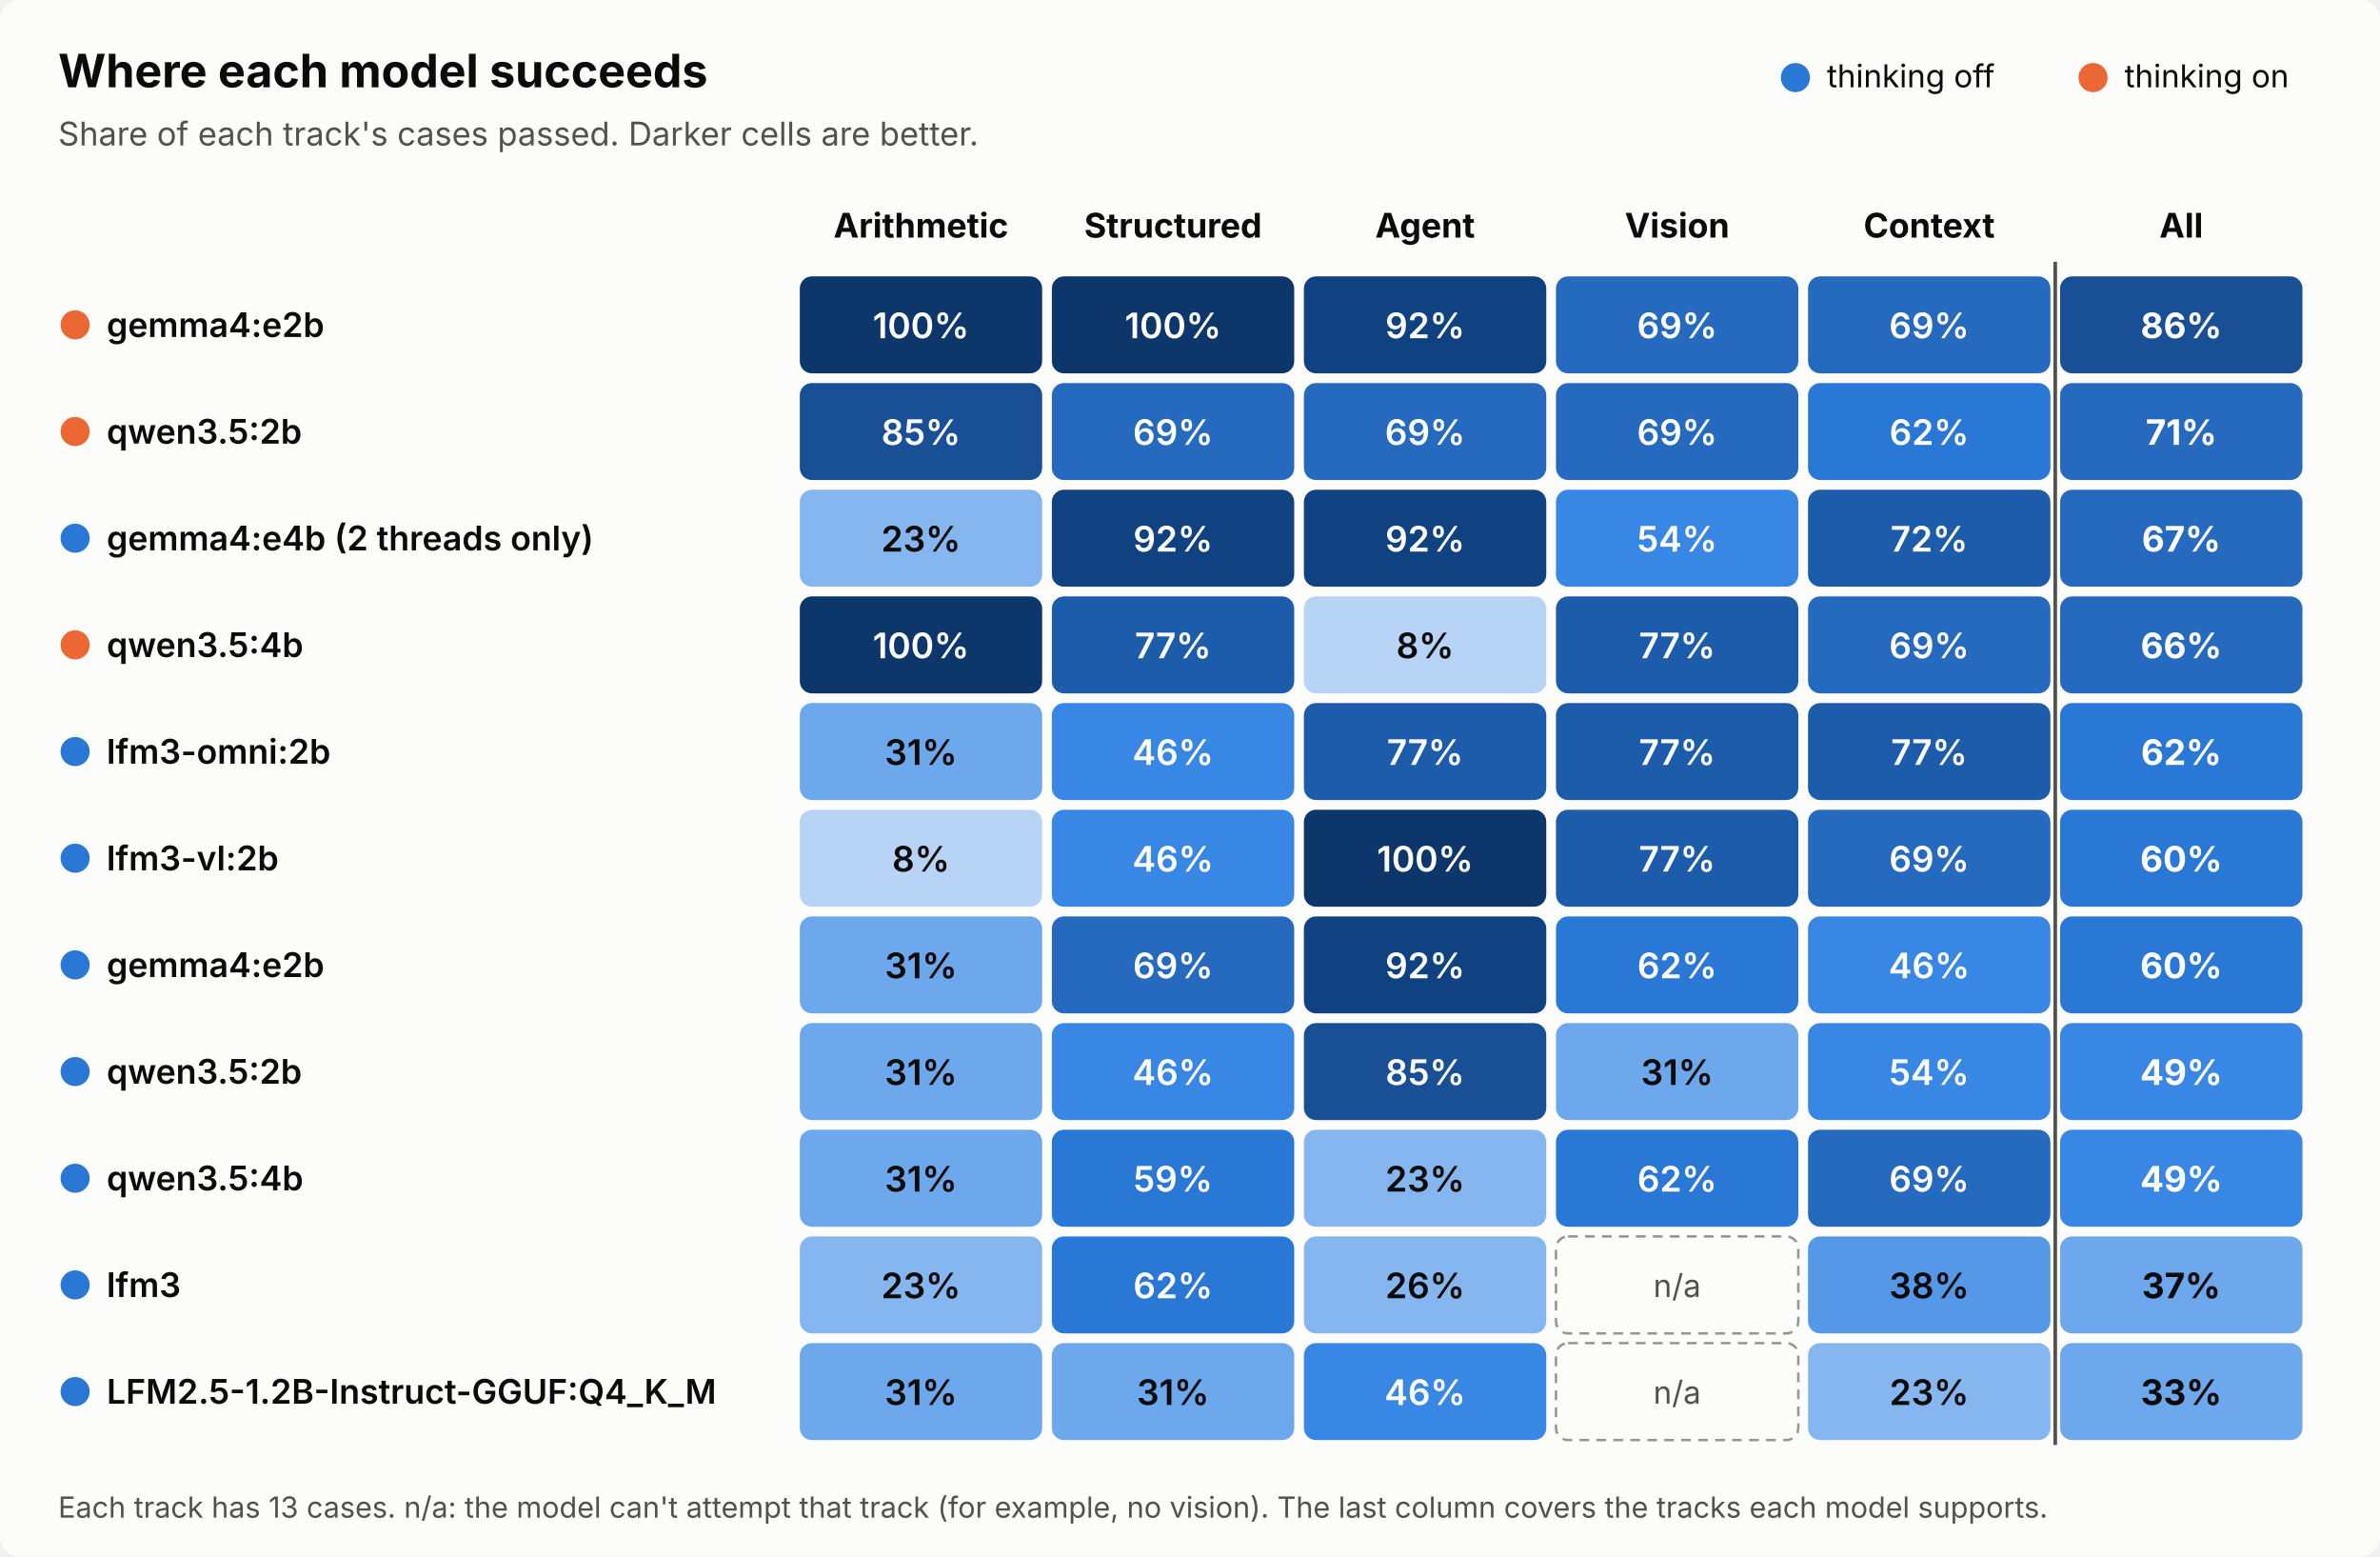
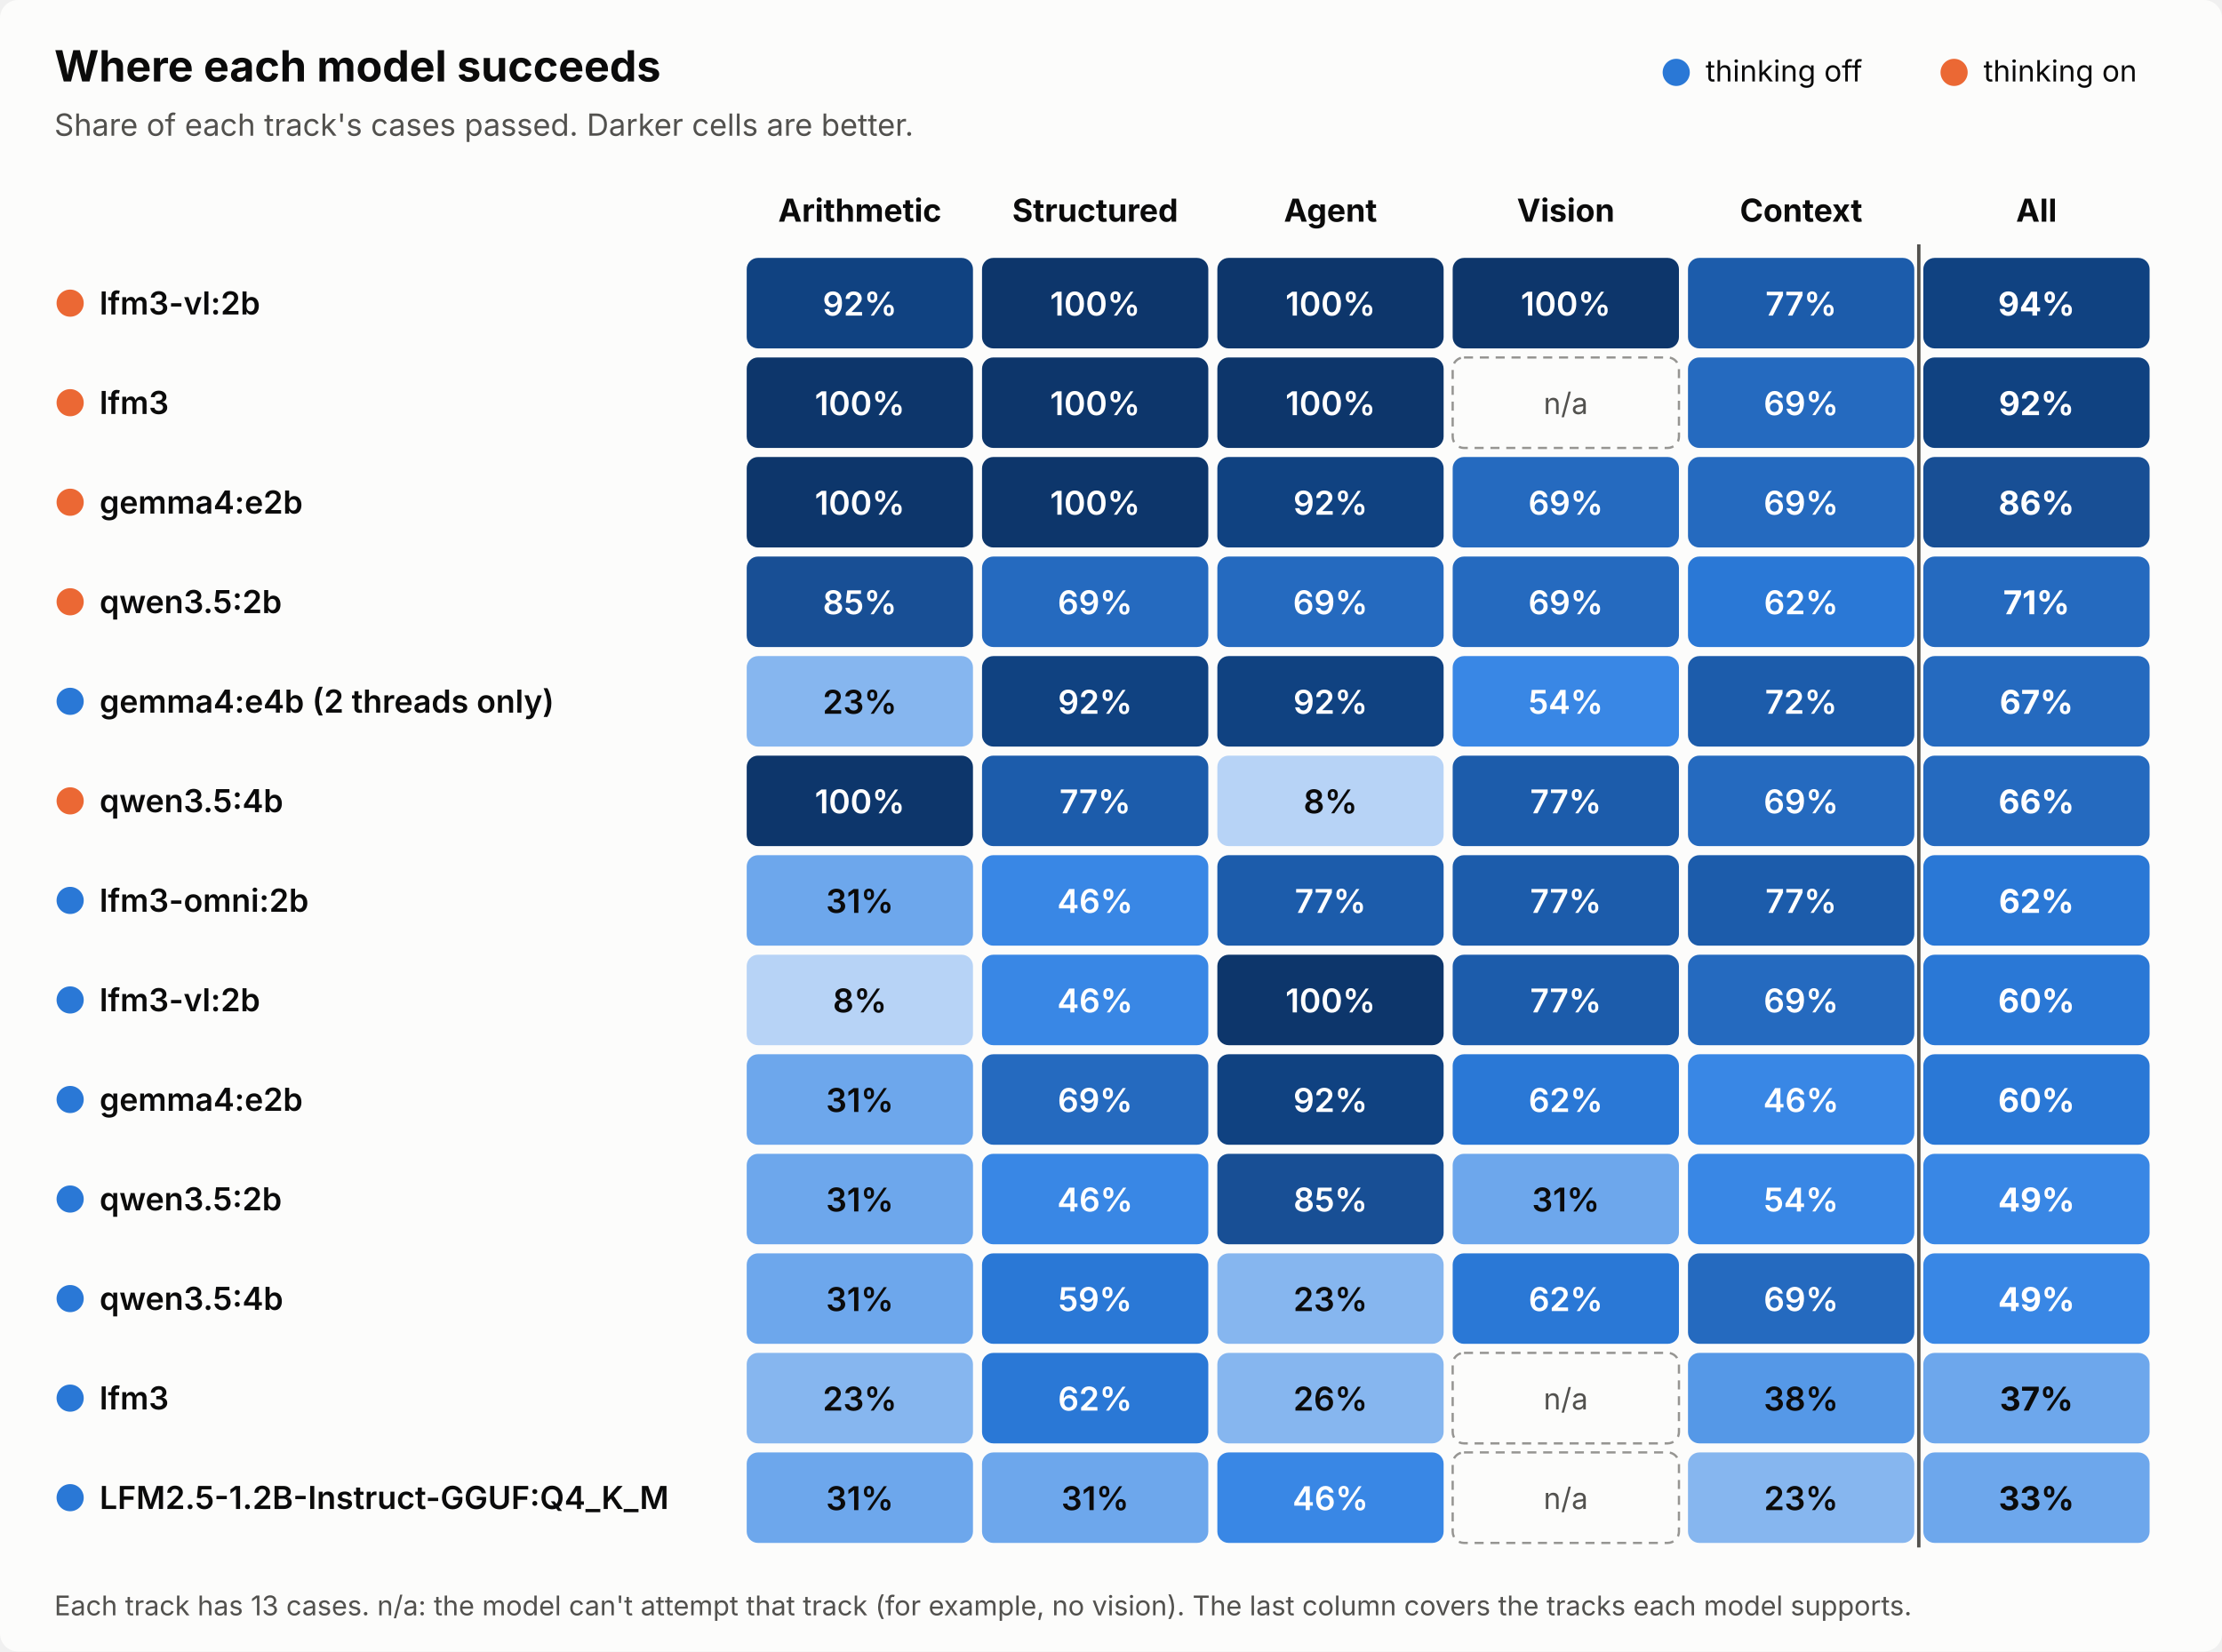
- <svg xmlns="http://www.w3.org/2000/svg" width="982" height="642" viewBox="0 0 982 642" role="img" aria-label="Where each model succeeds">
-   <rect width="982" height="642" rx="8" fill="#fcfcfb" />
+ <svg xmlns="http://www.w3.org/2000/svg" width="982" height="730" viewBox="0 0 982 730" role="img" aria-label="Where each model succeeds">
+   <rect width="982" height="730" rx="8" fill="#fcfcfb" />
  <text x="24.0" y="36.0" font-size="19" font-weight="700" text-anchor="start" fill="#0b0b0b" font-family="system-ui, -apple-system, Segoe UI, sans-serif">Where each model succeeds</text>
  <text x="24.0" y="60.0" font-size="13.5" font-weight="normal" text-anchor="start" fill="#52514e" font-family="system-ui, -apple-system, Segoe UI, sans-serif">Share of each track's cases passed. Darker cells are better.</text>
  <circle cx="740.8" cy="32.0" r="7" fill="#2a78d6" stroke="#fcfcfb" stroke-width="2" />
  <text x="753.8" y="36.0" font-size="13" font-weight="normal" text-anchor="start" fill="#0b0b0b" font-family="system-ui, -apple-system, Segoe UI, sans-serif">thinking off</text>
  <circle cx="863.6" cy="32.0" r="7" fill="#eb6834" stroke="#fcfcfb" stroke-width="2" />
  <text x="876.6" y="36.0" font-size="13" font-weight="normal" text-anchor="start" fill="#0b0b0b" font-family="system-ui, -apple-system, Segoe UI, sans-serif">thinking on</text>
  <text x="380.0" y="98.0" font-size="14" font-weight="700" text-anchor="middle" fill="#0b0b0b" font-family="system-ui, -apple-system, Segoe UI, sans-serif">Arithmetic</text>
  <text x="484.0" y="98.0" font-size="14" font-weight="700" text-anchor="middle" fill="#0b0b0b" font-family="system-ui, -apple-system, Segoe UI, sans-serif">Structured</text>
  <text x="588.0" y="98.0" font-size="14" font-weight="700" text-anchor="middle" fill="#0b0b0b" font-family="system-ui, -apple-system, Segoe UI, sans-serif">Agent</text>
  <text x="692.0" y="98.0" font-size="14" font-weight="700" text-anchor="middle" fill="#0b0b0b" font-family="system-ui, -apple-system, Segoe UI, sans-serif">Vision</text>
  <text x="796.0" y="98.0" font-size="14" font-weight="700" text-anchor="middle" fill="#0b0b0b" font-family="system-ui, -apple-system, Segoe UI, sans-serif">Context</text>
  <text x="900.0" y="98.0" font-size="14" font-weight="700" text-anchor="middle" fill="#0b0b0b" font-family="system-ui, -apple-system, Segoe UI, sans-serif">All</text>
  <circle cx="31.0" cy="134.0" r="7" fill="#eb6834" stroke="#fcfcfb" stroke-width="2" />
-   <text x="44.0" y="139.0" font-size="14" font-weight="600" text-anchor="start" fill="#0b0b0b" font-family="system-ui, -apple-system, Segoe UI, sans-serif">gemma4:e2b</text>
-   <rect x="330" y="114" width="100" height="40" rx="5" fill="#0d366b" />
-   <text x="380.0" y="139.5" font-size="14.5" font-weight="600" text-anchor="middle" fill="#ffffff" font-family="system-ui, -apple-system, Segoe UI, sans-serif">100%</text>
+   <text x="44.0" y="139.0" font-size="14" font-weight="600" text-anchor="start" fill="#0b0b0b" font-family="system-ui, -apple-system, Segoe UI, sans-serif">lfm3-vl:2b</text>
+   <rect x="330" y="114" width="100" height="40" rx="5" fill="#104281" />
+   <text x="380.0" y="139.5" font-size="14.5" font-weight="600" text-anchor="middle" fill="#ffffff" font-family="system-ui, -apple-system, Segoe UI, sans-serif">92%</text>
  <rect x="434" y="114" width="100" height="40" rx="5" fill="#0d366b" />
  <text x="484.0" y="139.5" font-size="14.5" font-weight="600" text-anchor="middle" fill="#ffffff" font-family="system-ui, -apple-system, Segoe UI, sans-serif">100%</text>
-   <rect x="538" y="114" width="100" height="40" rx="5" fill="#104281" />
-   <text x="588.0" y="139.5" font-size="14.5" font-weight="600" text-anchor="middle" fill="#ffffff" font-family="system-ui, -apple-system, Segoe UI, sans-serif">92%</text>
-   <rect x="642" y="114" width="100" height="40" rx="5" fill="#256abf" />
-   <text x="692.0" y="139.5" font-size="14.5" font-weight="600" text-anchor="middle" fill="#ffffff" font-family="system-ui, -apple-system, Segoe UI, sans-serif">69%</text>
-   <rect x="746" y="114" width="100" height="40" rx="5" fill="#256abf" />
-   <text x="796.0" y="139.5" font-size="14.5" font-weight="600" text-anchor="middle" fill="#ffffff" font-family="system-ui, -apple-system, Segoe UI, sans-serif">69%</text>
-   <rect x="850" y="114" width="100" height="40" rx="5" fill="#184f95" />
-   <text x="900.0" y="139.5" font-size="14.5" font-weight="700" text-anchor="middle" fill="#ffffff" font-family="system-ui, -apple-system, Segoe UI, sans-serif">86%</text>
+   <rect x="538" y="114" width="100" height="40" rx="5" fill="#0d366b" />
+   <text x="588.0" y="139.5" font-size="14.5" font-weight="600" text-anchor="middle" fill="#ffffff" font-family="system-ui, -apple-system, Segoe UI, sans-serif">100%</text>
+   <rect x="642" y="114" width="100" height="40" rx="5" fill="#0d366b" />
+   <text x="692.0" y="139.5" font-size="14.5" font-weight="600" text-anchor="middle" fill="#ffffff" font-family="system-ui, -apple-system, Segoe UI, sans-serif">100%</text>
+   <rect x="746" y="114" width="100" height="40" rx="5" fill="#1c5cab" />
+   <text x="796.0" y="139.5" font-size="14.5" font-weight="600" text-anchor="middle" fill="#ffffff" font-family="system-ui, -apple-system, Segoe UI, sans-serif">77%</text>
+   <rect x="850" y="114" width="100" height="40" rx="5" fill="#104281" />
+   <text x="900.0" y="139.5" font-size="14.5" font-weight="700" text-anchor="middle" fill="#ffffff" font-family="system-ui, -apple-system, Segoe UI, sans-serif">94%</text>
  <circle cx="31.0" cy="178.0" r="7" fill="#eb6834" stroke="#fcfcfb" stroke-width="2" />
-   <text x="44.0" y="183.0" font-size="14" font-weight="600" text-anchor="start" fill="#0b0b0b" font-family="system-ui, -apple-system, Segoe UI, sans-serif">qwen3.5:2b</text>
-   <rect x="330" y="158" width="100" height="40" rx="5" fill="#184f95" />
-   <text x="380.0" y="183.5" font-size="14.5" font-weight="600" text-anchor="middle" fill="#ffffff" font-family="system-ui, -apple-system, Segoe UI, sans-serif">85%</text>
-   <rect x="434" y="158" width="100" height="40" rx="5" fill="#256abf" />
-   <text x="484.0" y="183.5" font-size="14.5" font-weight="600" text-anchor="middle" fill="#ffffff" font-family="system-ui, -apple-system, Segoe UI, sans-serif">69%</text>
-   <rect x="538" y="158" width="100" height="40" rx="5" fill="#256abf" />
-   <text x="588.0" y="183.5" font-size="14.5" font-weight="600" text-anchor="middle" fill="#ffffff" font-family="system-ui, -apple-system, Segoe UI, sans-serif">69%</text>
-   <rect x="642" y="158" width="100" height="40" rx="5" fill="#256abf" />
-   <text x="692.0" y="183.5" font-size="14.5" font-weight="600" text-anchor="middle" fill="#ffffff" font-family="system-ui, -apple-system, Segoe UI, sans-serif">69%</text>
-   <rect x="746" y="158" width="100" height="40" rx="5" fill="#2a78d6" />
-   <text x="796.0" y="183.5" font-size="14.5" font-weight="600" text-anchor="middle" fill="#ffffff" font-family="system-ui, -apple-system, Segoe UI, sans-serif">62%</text>
-   <rect x="850" y="158" width="100" height="40" rx="5" fill="#256abf" />
-   <text x="900.0" y="183.5" font-size="14.5" font-weight="700" text-anchor="middle" fill="#ffffff" font-family="system-ui, -apple-system, Segoe UI, sans-serif">71%</text>
-   <circle cx="31.0" cy="222.0" r="7" fill="#2a78d6" stroke="#fcfcfb" stroke-width="2" />
-   <text x="44.0" y="227.0" font-size="14" font-weight="600" text-anchor="start" fill="#0b0b0b" font-family="system-ui, -apple-system, Segoe UI, sans-serif">gemma4:e4b (2 threads only)</text>
-   <rect x="330" y="202" width="100" height="40" rx="5" fill="#86b6ef" />
-   <text x="380.0" y="227.5" font-size="14.5" font-weight="600" text-anchor="middle" fill="#0b0b0b" font-family="system-ui, -apple-system, Segoe UI, sans-serif">23%</text>
-   <rect x="434" y="202" width="100" height="40" rx="5" fill="#104281" />
-   <text x="484.0" y="227.5" font-size="14.5" font-weight="600" text-anchor="middle" fill="#ffffff" font-family="system-ui, -apple-system, Segoe UI, sans-serif">92%</text>
+   <text x="44.0" y="183.0" font-size="14" font-weight="600" text-anchor="start" fill="#0b0b0b" font-family="system-ui, -apple-system, Segoe UI, sans-serif">lfm3</text>
+   <rect x="330" y="158" width="100" height="40" rx="5" fill="#0d366b" />
+   <text x="380.0" y="183.5" font-size="14.5" font-weight="600" text-anchor="middle" fill="#ffffff" font-family="system-ui, -apple-system, Segoe UI, sans-serif">100%</text>
+   <rect x="434" y="158" width="100" height="40" rx="5" fill="#0d366b" />
+   <text x="484.0" y="183.5" font-size="14.5" font-weight="600" text-anchor="middle" fill="#ffffff" font-family="system-ui, -apple-system, Segoe UI, sans-serif">100%</text>
+   <rect x="538" y="158" width="100" height="40" rx="5" fill="#0d366b" />
+   <text x="588.0" y="183.5" font-size="14.5" font-weight="600" text-anchor="middle" fill="#ffffff" font-family="system-ui, -apple-system, Segoe UI, sans-serif">100%</text>
+   <rect x="642" y="158" width="100" height="40" rx="5" fill="none" stroke="#52514e" stroke-opacity="0.6" stroke-dasharray="4 3" />
+   <text x="692.0" y="183.0" font-size="13" font-weight="normal" text-anchor="middle" fill="#52514e" font-family="system-ui, -apple-system, Segoe UI, sans-serif">n/a</text>
+   <rect x="746" y="158" width="100" height="40" rx="5" fill="#256abf" />
+   <text x="796.0" y="183.5" font-size="14.5" font-weight="600" text-anchor="middle" fill="#ffffff" font-family="system-ui, -apple-system, Segoe UI, sans-serif">69%</text>
+   <rect x="850" y="158" width="100" height="40" rx="5" fill="#104281" />
+   <text x="900.0" y="183.5" font-size="14.5" font-weight="700" text-anchor="middle" fill="#ffffff" font-family="system-ui, -apple-system, Segoe UI, sans-serif">92%</text>
+   <circle cx="31.0" cy="222.0" r="7" fill="#eb6834" stroke="#fcfcfb" stroke-width="2" />
+   <text x="44.0" y="227.0" font-size="14" font-weight="600" text-anchor="start" fill="#0b0b0b" font-family="system-ui, -apple-system, Segoe UI, sans-serif">gemma4:e2b</text>
+   <rect x="330" y="202" width="100" height="40" rx="5" fill="#0d366b" />
+   <text x="380.0" y="227.5" font-size="14.5" font-weight="600" text-anchor="middle" fill="#ffffff" font-family="system-ui, -apple-system, Segoe UI, sans-serif">100%</text>
+   <rect x="434" y="202" width="100" height="40" rx="5" fill="#0d366b" />
+   <text x="484.0" y="227.5" font-size="14.5" font-weight="600" text-anchor="middle" fill="#ffffff" font-family="system-ui, -apple-system, Segoe UI, sans-serif">100%</text>
  <rect x="538" y="202" width="100" height="40" rx="5" fill="#104281" />
  <text x="588.0" y="227.5" font-size="14.5" font-weight="600" text-anchor="middle" fill="#ffffff" font-family="system-ui, -apple-system, Segoe UI, sans-serif">92%</text>
-   <rect x="642" y="202" width="100" height="40" rx="5" fill="#3987e5" />
-   <text x="692.0" y="227.5" font-size="14.5" font-weight="600" text-anchor="middle" fill="#ffffff" font-family="system-ui, -apple-system, Segoe UI, sans-serif">54%</text>
-   <rect x="746" y="202" width="100" height="40" rx="5" fill="#1c5cab" />
-   <text x="796.0" y="227.5" font-size="14.5" font-weight="600" text-anchor="middle" fill="#ffffff" font-family="system-ui, -apple-system, Segoe UI, sans-serif">72%</text>
-   <rect x="850" y="202" width="100" height="40" rx="5" fill="#256abf" />
-   <text x="900.0" y="227.5" font-size="14.5" font-weight="700" text-anchor="middle" fill="#ffffff" font-family="system-ui, -apple-system, Segoe UI, sans-serif">67%</text>
+   <rect x="642" y="202" width="100" height="40" rx="5" fill="#256abf" />
+   <text x="692.0" y="227.5" font-size="14.5" font-weight="600" text-anchor="middle" fill="#ffffff" font-family="system-ui, -apple-system, Segoe UI, sans-serif">69%</text>
+   <rect x="746" y="202" width="100" height="40" rx="5" fill="#256abf" />
+   <text x="796.0" y="227.5" font-size="14.5" font-weight="600" text-anchor="middle" fill="#ffffff" font-family="system-ui, -apple-system, Segoe UI, sans-serif">69%</text>
+   <rect x="850" y="202" width="100" height="40" rx="5" fill="#184f95" />
+   <text x="900.0" y="227.5" font-size="14.5" font-weight="700" text-anchor="middle" fill="#ffffff" font-family="system-ui, -apple-system, Segoe UI, sans-serif">86%</text>
  <circle cx="31.0" cy="266.0" r="7" fill="#eb6834" stroke="#fcfcfb" stroke-width="2" />
-   <text x="44.0" y="271.0" font-size="14" font-weight="600" text-anchor="start" fill="#0b0b0b" font-family="system-ui, -apple-system, Segoe UI, sans-serif">qwen3.5:4b</text>
-   <rect x="330" y="246" width="100" height="40" rx="5" fill="#0d366b" />
-   <text x="380.0" y="271.5" font-size="14.5" font-weight="600" text-anchor="middle" fill="#ffffff" font-family="system-ui, -apple-system, Segoe UI, sans-serif">100%</text>
-   <rect x="434" y="246" width="100" height="40" rx="5" fill="#1c5cab" />
-   <text x="484.0" y="271.5" font-size="14.5" font-weight="600" text-anchor="middle" fill="#ffffff" font-family="system-ui, -apple-system, Segoe UI, sans-serif">77%</text>
-   <rect x="538" y="246" width="100" height="40" rx="5" fill="#b7d3f6" />
-   <text x="588.0" y="271.5" font-size="14.5" font-weight="600" text-anchor="middle" fill="#0b0b0b" font-family="system-ui, -apple-system, Segoe UI, sans-serif">8%</text>
-   <rect x="642" y="246" width="100" height="40" rx="5" fill="#1c5cab" />
-   <text x="692.0" y="271.5" font-size="14.5" font-weight="600" text-anchor="middle" fill="#ffffff" font-family="system-ui, -apple-system, Segoe UI, sans-serif">77%</text>
-   <rect x="746" y="246" width="100" height="40" rx="5" fill="#256abf" />
-   <text x="796.0" y="271.5" font-size="14.5" font-weight="600" text-anchor="middle" fill="#ffffff" font-family="system-ui, -apple-system, Segoe UI, sans-serif">69%</text>
+   <text x="44.0" y="271.0" font-size="14" font-weight="600" text-anchor="start" fill="#0b0b0b" font-family="system-ui, -apple-system, Segoe UI, sans-serif">qwen3.5:2b</text>
+   <rect x="330" y="246" width="100" height="40" rx="5" fill="#184f95" />
+   <text x="380.0" y="271.5" font-size="14.5" font-weight="600" text-anchor="middle" fill="#ffffff" font-family="system-ui, -apple-system, Segoe UI, sans-serif">85%</text>
+   <rect x="434" y="246" width="100" height="40" rx="5" fill="#256abf" />
+   <text x="484.0" y="271.5" font-size="14.5" font-weight="600" text-anchor="middle" fill="#ffffff" font-family="system-ui, -apple-system, Segoe UI, sans-serif">69%</text>
+   <rect x="538" y="246" width="100" height="40" rx="5" fill="#256abf" />
+   <text x="588.0" y="271.5" font-size="14.5" font-weight="600" text-anchor="middle" fill="#ffffff" font-family="system-ui, -apple-system, Segoe UI, sans-serif">69%</text>
+   <rect x="642" y="246" width="100" height="40" rx="5" fill="#256abf" />
+   <text x="692.0" y="271.5" font-size="14.5" font-weight="600" text-anchor="middle" fill="#ffffff" font-family="system-ui, -apple-system, Segoe UI, sans-serif">69%</text>
+   <rect x="746" y="246" width="100" height="40" rx="5" fill="#2a78d6" />
+   <text x="796.0" y="271.5" font-size="14.5" font-weight="600" text-anchor="middle" fill="#ffffff" font-family="system-ui, -apple-system, Segoe UI, sans-serif">62%</text>
  <rect x="850" y="246" width="100" height="40" rx="5" fill="#256abf" />
-   <text x="900.0" y="271.5" font-size="14.5" font-weight="700" text-anchor="middle" fill="#ffffff" font-family="system-ui, -apple-system, Segoe UI, sans-serif">66%</text>
+   <text x="900.0" y="271.5" font-size="14.5" font-weight="700" text-anchor="middle" fill="#ffffff" font-family="system-ui, -apple-system, Segoe UI, sans-serif">71%</text>
  <circle cx="31.0" cy="310.0" r="7" fill="#2a78d6" stroke="#fcfcfb" stroke-width="2" />
-   <text x="44.0" y="315.0" font-size="14" font-weight="600" text-anchor="start" fill="#0b0b0b" font-family="system-ui, -apple-system, Segoe UI, sans-serif">lfm3-omni:2b</text>
-   <rect x="330" y="290" width="100" height="40" rx="5" fill="#6da7ec" />
-   <text x="380.0" y="315.5" font-size="14.5" font-weight="600" text-anchor="middle" fill="#0b0b0b" font-family="system-ui, -apple-system, Segoe UI, sans-serif">31%</text>
-   <rect x="434" y="290" width="100" height="40" rx="5" fill="#3987e5" />
-   <text x="484.0" y="315.5" font-size="14.5" font-weight="600" text-anchor="middle" fill="#ffffff" font-family="system-ui, -apple-system, Segoe UI, sans-serif">46%</text>
-   <rect x="538" y="290" width="100" height="40" rx="5" fill="#1c5cab" />
-   <text x="588.0" y="315.5" font-size="14.5" font-weight="600" text-anchor="middle" fill="#ffffff" font-family="system-ui, -apple-system, Segoe UI, sans-serif">77%</text>
-   <rect x="642" y="290" width="100" height="40" rx="5" fill="#1c5cab" />
-   <text x="692.0" y="315.5" font-size="14.5" font-weight="600" text-anchor="middle" fill="#ffffff" font-family="system-ui, -apple-system, Segoe UI, sans-serif">77%</text>
+   <text x="44.0" y="315.0" font-size="14" font-weight="600" text-anchor="start" fill="#0b0b0b" font-family="system-ui, -apple-system, Segoe UI, sans-serif">gemma4:e4b (2 threads only)</text>
+   <rect x="330" y="290" width="100" height="40" rx="5" fill="#86b6ef" />
+   <text x="380.0" y="315.5" font-size="14.5" font-weight="600" text-anchor="middle" fill="#0b0b0b" font-family="system-ui, -apple-system, Segoe UI, sans-serif">23%</text>
+   <rect x="434" y="290" width="100" height="40" rx="5" fill="#104281" />
+   <text x="484.0" y="315.5" font-size="14.5" font-weight="600" text-anchor="middle" fill="#ffffff" font-family="system-ui, -apple-system, Segoe UI, sans-serif">92%</text>
+   <rect x="538" y="290" width="100" height="40" rx="5" fill="#104281" />
+   <text x="588.0" y="315.5" font-size="14.5" font-weight="600" text-anchor="middle" fill="#ffffff" font-family="system-ui, -apple-system, Segoe UI, sans-serif">92%</text>
+   <rect x="642" y="290" width="100" height="40" rx="5" fill="#3987e5" />
+   <text x="692.0" y="315.5" font-size="14.5" font-weight="600" text-anchor="middle" fill="#ffffff" font-family="system-ui, -apple-system, Segoe UI, sans-serif">54%</text>
  <rect x="746" y="290" width="100" height="40" rx="5" fill="#1c5cab" />
-   <text x="796.0" y="315.5" font-size="14.5" font-weight="600" text-anchor="middle" fill="#ffffff" font-family="system-ui, -apple-system, Segoe UI, sans-serif">77%</text>
-   <rect x="850" y="290" width="100" height="40" rx="5" fill="#2a78d6" />
-   <text x="900.0" y="315.5" font-size="14.5" font-weight="700" text-anchor="middle" fill="#ffffff" font-family="system-ui, -apple-system, Segoe UI, sans-serif">62%</text>
-   <circle cx="31.0" cy="354.0" r="7" fill="#2a78d6" stroke="#fcfcfb" stroke-width="2" />
-   <text x="44.0" y="359.0" font-size="14" font-weight="600" text-anchor="start" fill="#0b0b0b" font-family="system-ui, -apple-system, Segoe UI, sans-serif">lfm3-vl:2b</text>
-   <rect x="330" y="334" width="100" height="40" rx="5" fill="#b7d3f6" />
-   <text x="380.0" y="359.5" font-size="14.5" font-weight="600" text-anchor="middle" fill="#0b0b0b" font-family="system-ui, -apple-system, Segoe UI, sans-serif">8%</text>
-   <rect x="434" y="334" width="100" height="40" rx="5" fill="#3987e5" />
-   <text x="484.0" y="359.5" font-size="14.5" font-weight="600" text-anchor="middle" fill="#ffffff" font-family="system-ui, -apple-system, Segoe UI, sans-serif">46%</text>
-   <rect x="538" y="334" width="100" height="40" rx="5" fill="#0d366b" />
-   <text x="588.0" y="359.5" font-size="14.5" font-weight="600" text-anchor="middle" fill="#ffffff" font-family="system-ui, -apple-system, Segoe UI, sans-serif">100%</text>
+   <text x="796.0" y="315.5" font-size="14.5" font-weight="600" text-anchor="middle" fill="#ffffff" font-family="system-ui, -apple-system, Segoe UI, sans-serif">72%</text>
+   <rect x="850" y="290" width="100" height="40" rx="5" fill="#256abf" />
+   <text x="900.0" y="315.5" font-size="14.5" font-weight="700" text-anchor="middle" fill="#ffffff" font-family="system-ui, -apple-system, Segoe UI, sans-serif">67%</text>
+   <circle cx="31.0" cy="354.0" r="7" fill="#eb6834" stroke="#fcfcfb" stroke-width="2" />
+   <text x="44.0" y="359.0" font-size="14" font-weight="600" text-anchor="start" fill="#0b0b0b" font-family="system-ui, -apple-system, Segoe UI, sans-serif">qwen3.5:4b</text>
+   <rect x="330" y="334" width="100" height="40" rx="5" fill="#0d366b" />
+   <text x="380.0" y="359.5" font-size="14.5" font-weight="600" text-anchor="middle" fill="#ffffff" font-family="system-ui, -apple-system, Segoe UI, sans-serif">100%</text>
+   <rect x="434" y="334" width="100" height="40" rx="5" fill="#1c5cab" />
+   <text x="484.0" y="359.5" font-size="14.5" font-weight="600" text-anchor="middle" fill="#ffffff" font-family="system-ui, -apple-system, Segoe UI, sans-serif">77%</text>
+   <rect x="538" y="334" width="100" height="40" rx="5" fill="#b7d3f6" />
+   <text x="588.0" y="359.5" font-size="14.5" font-weight="600" text-anchor="middle" fill="#0b0b0b" font-family="system-ui, -apple-system, Segoe UI, sans-serif">8%</text>
  <rect x="642" y="334" width="100" height="40" rx="5" fill="#1c5cab" />
  <text x="692.0" y="359.5" font-size="14.5" font-weight="600" text-anchor="middle" fill="#ffffff" font-family="system-ui, -apple-system, Segoe UI, sans-serif">77%</text>
  <rect x="746" y="334" width="100" height="40" rx="5" fill="#256abf" />
  <text x="796.0" y="359.5" font-size="14.5" font-weight="600" text-anchor="middle" fill="#ffffff" font-family="system-ui, -apple-system, Segoe UI, sans-serif">69%</text>
-   <rect x="850" y="334" width="100" height="40" rx="5" fill="#2a78d6" />
-   <text x="900.0" y="359.5" font-size="14.5" font-weight="700" text-anchor="middle" fill="#ffffff" font-family="system-ui, -apple-system, Segoe UI, sans-serif">60%</text>
+   <rect x="850" y="334" width="100" height="40" rx="5" fill="#256abf" />
+   <text x="900.0" y="359.5" font-size="14.5" font-weight="700" text-anchor="middle" fill="#ffffff" font-family="system-ui, -apple-system, Segoe UI, sans-serif">66%</text>
  <circle cx="31.0" cy="398.0" r="7" fill="#2a78d6" stroke="#fcfcfb" stroke-width="2" />
-   <text x="44.0" y="403.0" font-size="14" font-weight="600" text-anchor="start" fill="#0b0b0b" font-family="system-ui, -apple-system, Segoe UI, sans-serif">gemma4:e2b</text>
+   <text x="44.0" y="403.0" font-size="14" font-weight="600" text-anchor="start" fill="#0b0b0b" font-family="system-ui, -apple-system, Segoe UI, sans-serif">lfm3-omni:2b</text>
  <rect x="330" y="378" width="100" height="40" rx="5" fill="#6da7ec" />
  <text x="380.0" y="403.5" font-size="14.5" font-weight="600" text-anchor="middle" fill="#0b0b0b" font-family="system-ui, -apple-system, Segoe UI, sans-serif">31%</text>
-   <rect x="434" y="378" width="100" height="40" rx="5" fill="#256abf" />
-   <text x="484.0" y="403.5" font-size="14.5" font-weight="600" text-anchor="middle" fill="#ffffff" font-family="system-ui, -apple-system, Segoe UI, sans-serif">69%</text>
-   <rect x="538" y="378" width="100" height="40" rx="5" fill="#104281" />
-   <text x="588.0" y="403.5" font-size="14.5" font-weight="600" text-anchor="middle" fill="#ffffff" font-family="system-ui, -apple-system, Segoe UI, sans-serif">92%</text>
-   <rect x="642" y="378" width="100" height="40" rx="5" fill="#2a78d6" />
-   <text x="692.0" y="403.5" font-size="14.5" font-weight="600" text-anchor="middle" fill="#ffffff" font-family="system-ui, -apple-system, Segoe UI, sans-serif">62%</text>
-   <rect x="746" y="378" width="100" height="40" rx="5" fill="#3987e5" />
-   <text x="796.0" y="403.5" font-size="14.5" font-weight="600" text-anchor="middle" fill="#ffffff" font-family="system-ui, -apple-system, Segoe UI, sans-serif">46%</text>
+   <rect x="434" y="378" width="100" height="40" rx="5" fill="#3987e5" />
+   <text x="484.0" y="403.5" font-size="14.5" font-weight="600" text-anchor="middle" fill="#ffffff" font-family="system-ui, -apple-system, Segoe UI, sans-serif">46%</text>
+   <rect x="538" y="378" width="100" height="40" rx="5" fill="#1c5cab" />
+   <text x="588.0" y="403.5" font-size="14.5" font-weight="600" text-anchor="middle" fill="#ffffff" font-family="system-ui, -apple-system, Segoe UI, sans-serif">77%</text>
+   <rect x="642" y="378" width="100" height="40" rx="5" fill="#1c5cab" />
+   <text x="692.0" y="403.5" font-size="14.5" font-weight="600" text-anchor="middle" fill="#ffffff" font-family="system-ui, -apple-system, Segoe UI, sans-serif">77%</text>
+   <rect x="746" y="378" width="100" height="40" rx="5" fill="#1c5cab" />
+   <text x="796.0" y="403.5" font-size="14.5" font-weight="600" text-anchor="middle" fill="#ffffff" font-family="system-ui, -apple-system, Segoe UI, sans-serif">77%</text>
  <rect x="850" y="378" width="100" height="40" rx="5" fill="#2a78d6" />
-   <text x="900.0" y="403.5" font-size="14.5" font-weight="700" text-anchor="middle" fill="#ffffff" font-family="system-ui, -apple-system, Segoe UI, sans-serif">60%</text>
+   <text x="900.0" y="403.5" font-size="14.5" font-weight="700" text-anchor="middle" fill="#ffffff" font-family="system-ui, -apple-system, Segoe UI, sans-serif">62%</text>
  <circle cx="31.0" cy="442.0" r="7" fill="#2a78d6" stroke="#fcfcfb" stroke-width="2" />
-   <text x="44.0" y="447.0" font-size="14" font-weight="600" text-anchor="start" fill="#0b0b0b" font-family="system-ui, -apple-system, Segoe UI, sans-serif">qwen3.5:2b</text>
-   <rect x="330" y="422" width="100" height="40" rx="5" fill="#6da7ec" />
-   <text x="380.0" y="447.5" font-size="14.5" font-weight="600" text-anchor="middle" fill="#0b0b0b" font-family="system-ui, -apple-system, Segoe UI, sans-serif">31%</text>
+   <text x="44.0" y="447.0" font-size="14" font-weight="600" text-anchor="start" fill="#0b0b0b" font-family="system-ui, -apple-system, Segoe UI, sans-serif">lfm3-vl:2b</text>
+   <rect x="330" y="422" width="100" height="40" rx="5" fill="#b7d3f6" />
+   <text x="380.0" y="447.5" font-size="14.5" font-weight="600" text-anchor="middle" fill="#0b0b0b" font-family="system-ui, -apple-system, Segoe UI, sans-serif">8%</text>
  <rect x="434" y="422" width="100" height="40" rx="5" fill="#3987e5" />
  <text x="484.0" y="447.5" font-size="14.5" font-weight="600" text-anchor="middle" fill="#ffffff" font-family="system-ui, -apple-system, Segoe UI, sans-serif">46%</text>
-   <rect x="538" y="422" width="100" height="40" rx="5" fill="#184f95" />
-   <text x="588.0" y="447.5" font-size="14.5" font-weight="600" text-anchor="middle" fill="#ffffff" font-family="system-ui, -apple-system, Segoe UI, sans-serif">85%</text>
-   <rect x="642" y="422" width="100" height="40" rx="5" fill="#6da7ec" />
-   <text x="692.0" y="447.5" font-size="14.5" font-weight="600" text-anchor="middle" fill="#0b0b0b" font-family="system-ui, -apple-system, Segoe UI, sans-serif">31%</text>
-   <rect x="746" y="422" width="100" height="40" rx="5" fill="#3987e5" />
-   <text x="796.0" y="447.5" font-size="14.5" font-weight="600" text-anchor="middle" fill="#ffffff" font-family="system-ui, -apple-system, Segoe UI, sans-serif">54%</text>
-   <rect x="850" y="422" width="100" height="40" rx="5" fill="#3987e5" />
-   <text x="900.0" y="447.5" font-size="14.5" font-weight="700" text-anchor="middle" fill="#ffffff" font-family="system-ui, -apple-system, Segoe UI, sans-serif">49%</text>
+   <rect x="538" y="422" width="100" height="40" rx="5" fill="#0d366b" />
+   <text x="588.0" y="447.5" font-size="14.5" font-weight="600" text-anchor="middle" fill="#ffffff" font-family="system-ui, -apple-system, Segoe UI, sans-serif">100%</text>
+   <rect x="642" y="422" width="100" height="40" rx="5" fill="#1c5cab" />
+   <text x="692.0" y="447.5" font-size="14.5" font-weight="600" text-anchor="middle" fill="#ffffff" font-family="system-ui, -apple-system, Segoe UI, sans-serif">77%</text>
+   <rect x="746" y="422" width="100" height="40" rx="5" fill="#256abf" />
+   <text x="796.0" y="447.5" font-size="14.5" font-weight="600" text-anchor="middle" fill="#ffffff" font-family="system-ui, -apple-system, Segoe UI, sans-serif">69%</text>
+   <rect x="850" y="422" width="100" height="40" rx="5" fill="#2a78d6" />
+   <text x="900.0" y="447.5" font-size="14.5" font-weight="700" text-anchor="middle" fill="#ffffff" font-family="system-ui, -apple-system, Segoe UI, sans-serif">60%</text>
  <circle cx="31.0" cy="486.0" r="7" fill="#2a78d6" stroke="#fcfcfb" stroke-width="2" />
-   <text x="44.0" y="491.0" font-size="14" font-weight="600" text-anchor="start" fill="#0b0b0b" font-family="system-ui, -apple-system, Segoe UI, sans-serif">qwen3.5:4b</text>
+   <text x="44.0" y="491.0" font-size="14" font-weight="600" text-anchor="start" fill="#0b0b0b" font-family="system-ui, -apple-system, Segoe UI, sans-serif">gemma4:e2b</text>
  <rect x="330" y="466" width="100" height="40" rx="5" fill="#6da7ec" />
  <text x="380.0" y="491.5" font-size="14.5" font-weight="600" text-anchor="middle" fill="#0b0b0b" font-family="system-ui, -apple-system, Segoe UI, sans-serif">31%</text>
-   <rect x="434" y="466" width="100" height="40" rx="5" fill="#2a78d6" />
-   <text x="484.0" y="491.5" font-size="14.5" font-weight="600" text-anchor="middle" fill="#ffffff" font-family="system-ui, -apple-system, Segoe UI, sans-serif">59%</text>
-   <rect x="538" y="466" width="100" height="40" rx="5" fill="#86b6ef" />
-   <text x="588.0" y="491.5" font-size="14.5" font-weight="600" text-anchor="middle" fill="#0b0b0b" font-family="system-ui, -apple-system, Segoe UI, sans-serif">23%</text>
+   <rect x="434" y="466" width="100" height="40" rx="5" fill="#256abf" />
+   <text x="484.0" y="491.5" font-size="14.5" font-weight="600" text-anchor="middle" fill="#ffffff" font-family="system-ui, -apple-system, Segoe UI, sans-serif">69%</text>
+   <rect x="538" y="466" width="100" height="40" rx="5" fill="#104281" />
+   <text x="588.0" y="491.5" font-size="14.5" font-weight="600" text-anchor="middle" fill="#ffffff" font-family="system-ui, -apple-system, Segoe UI, sans-serif">92%</text>
  <rect x="642" y="466" width="100" height="40" rx="5" fill="#2a78d6" />
  <text x="692.0" y="491.5" font-size="14.5" font-weight="600" text-anchor="middle" fill="#ffffff" font-family="system-ui, -apple-system, Segoe UI, sans-serif">62%</text>
-   <rect x="746" y="466" width="100" height="40" rx="5" fill="#256abf" />
-   <text x="796.0" y="491.5" font-size="14.5" font-weight="600" text-anchor="middle" fill="#ffffff" font-family="system-ui, -apple-system, Segoe UI, sans-serif">69%</text>
-   <rect x="850" y="466" width="100" height="40" rx="5" fill="#3987e5" />
-   <text x="900.0" y="491.5" font-size="14.5" font-weight="700" text-anchor="middle" fill="#ffffff" font-family="system-ui, -apple-system, Segoe UI, sans-serif">49%</text>
+   <rect x="746" y="466" width="100" height="40" rx="5" fill="#3987e5" />
+   <text x="796.0" y="491.5" font-size="14.5" font-weight="600" text-anchor="middle" fill="#ffffff" font-family="system-ui, -apple-system, Segoe UI, sans-serif">46%</text>
+   <rect x="850" y="466" width="100" height="40" rx="5" fill="#2a78d6" />
+   <text x="900.0" y="491.5" font-size="14.5" font-weight="700" text-anchor="middle" fill="#ffffff" font-family="system-ui, -apple-system, Segoe UI, sans-serif">60%</text>
  <circle cx="31.0" cy="530.0" r="7" fill="#2a78d6" stroke="#fcfcfb" stroke-width="2" />
-   <text x="44.0" y="535.0" font-size="14" font-weight="600" text-anchor="start" fill="#0b0b0b" font-family="system-ui, -apple-system, Segoe UI, sans-serif">lfm3</text>
-   <rect x="330" y="510" width="100" height="40" rx="5" fill="#86b6ef" />
-   <text x="380.0" y="535.5" font-size="14.5" font-weight="600" text-anchor="middle" fill="#0b0b0b" font-family="system-ui, -apple-system, Segoe UI, sans-serif">23%</text>
-   <rect x="434" y="510" width="100" height="40" rx="5" fill="#2a78d6" />
-   <text x="484.0" y="535.5" font-size="14.5" font-weight="600" text-anchor="middle" fill="#ffffff" font-family="system-ui, -apple-system, Segoe UI, sans-serif">62%</text>
-   <rect x="538" y="510" width="100" height="40" rx="5" fill="#86b6ef" />
-   <text x="588.0" y="535.5" font-size="14.5" font-weight="600" text-anchor="middle" fill="#0b0b0b" font-family="system-ui, -apple-system, Segoe UI, sans-serif">26%</text>
-   <rect x="642" y="510" width="100" height="40" rx="5" fill="none" stroke="#52514e" stroke-opacity="0.6" stroke-dasharray="4 3" />
-   <text x="692.0" y="535.0" font-size="13" font-weight="normal" text-anchor="middle" fill="#52514e" font-family="system-ui, -apple-system, Segoe UI, sans-serif">n/a</text>
-   <rect x="746" y="510" width="100" height="40" rx="5" fill="#5598e7" />
-   <text x="796.0" y="535.5" font-size="14.5" font-weight="600" text-anchor="middle" fill="#0b0b0b" font-family="system-ui, -apple-system, Segoe UI, sans-serif">38%</text>
-   <rect x="850" y="510" width="100" height="40" rx="5" fill="#6da7ec" />
-   <text x="900.0" y="535.5" font-size="14.5" font-weight="700" text-anchor="middle" fill="#0b0b0b" font-family="system-ui, -apple-system, Segoe UI, sans-serif">37%</text>
+   <text x="44.0" y="535.0" font-size="14" font-weight="600" text-anchor="start" fill="#0b0b0b" font-family="system-ui, -apple-system, Segoe UI, sans-serif">qwen3.5:2b</text>
+   <rect x="330" y="510" width="100" height="40" rx="5" fill="#6da7ec" />
+   <text x="380.0" y="535.5" font-size="14.5" font-weight="600" text-anchor="middle" fill="#0b0b0b" font-family="system-ui, -apple-system, Segoe UI, sans-serif">31%</text>
+   <rect x="434" y="510" width="100" height="40" rx="5" fill="#3987e5" />
+   <text x="484.0" y="535.5" font-size="14.5" font-weight="600" text-anchor="middle" fill="#ffffff" font-family="system-ui, -apple-system, Segoe UI, sans-serif">46%</text>
+   <rect x="538" y="510" width="100" height="40" rx="5" fill="#184f95" />
+   <text x="588.0" y="535.5" font-size="14.5" font-weight="600" text-anchor="middle" fill="#ffffff" font-family="system-ui, -apple-system, Segoe UI, sans-serif">85%</text>
+   <rect x="642" y="510" width="100" height="40" rx="5" fill="#6da7ec" />
+   <text x="692.0" y="535.5" font-size="14.5" font-weight="600" text-anchor="middle" fill="#0b0b0b" font-family="system-ui, -apple-system, Segoe UI, sans-serif">31%</text>
+   <rect x="746" y="510" width="100" height="40" rx="5" fill="#3987e5" />
+   <text x="796.0" y="535.5" font-size="14.5" font-weight="600" text-anchor="middle" fill="#ffffff" font-family="system-ui, -apple-system, Segoe UI, sans-serif">54%</text>
+   <rect x="850" y="510" width="100" height="40" rx="5" fill="#3987e5" />
+   <text x="900.0" y="535.5" font-size="14.5" font-weight="700" text-anchor="middle" fill="#ffffff" font-family="system-ui, -apple-system, Segoe UI, sans-serif">49%</text>
  <circle cx="31.0" cy="574.0" r="7" fill="#2a78d6" stroke="#fcfcfb" stroke-width="2" />
-   <text x="44.0" y="579.0" font-size="14" font-weight="600" text-anchor="start" fill="#0b0b0b" font-family="system-ui, -apple-system, Segoe UI, sans-serif">LFM2.5-1.2B-Instruct-GGUF:Q4_K_M</text>
+   <text x="44.0" y="579.0" font-size="14" font-weight="600" text-anchor="start" fill="#0b0b0b" font-family="system-ui, -apple-system, Segoe UI, sans-serif">qwen3.5:4b</text>
  <rect x="330" y="554" width="100" height="40" rx="5" fill="#6da7ec" />
  <text x="380.0" y="579.5" font-size="14.5" font-weight="600" text-anchor="middle" fill="#0b0b0b" font-family="system-ui, -apple-system, Segoe UI, sans-serif">31%</text>
-   <rect x="434" y="554" width="100" height="40" rx="5" fill="#6da7ec" />
-   <text x="484.0" y="579.5" font-size="14.5" font-weight="600" text-anchor="middle" fill="#0b0b0b" font-family="system-ui, -apple-system, Segoe UI, sans-serif">31%</text>
-   <rect x="538" y="554" width="100" height="40" rx="5" fill="#3987e5" />
-   <text x="588.0" y="579.5" font-size="14.5" font-weight="600" text-anchor="middle" fill="#ffffff" font-family="system-ui, -apple-system, Segoe UI, sans-serif">46%</text>
-   <rect x="642" y="554" width="100" height="40" rx="5" fill="none" stroke="#52514e" stroke-opacity="0.6" stroke-dasharray="4 3" />
-   <text x="692.0" y="579.0" font-size="13" font-weight="normal" text-anchor="middle" fill="#52514e" font-family="system-ui, -apple-system, Segoe UI, sans-serif">n/a</text>
-   <rect x="746" y="554" width="100" height="40" rx="5" fill="#86b6ef" />
-   <text x="796.0" y="579.5" font-size="14.5" font-weight="600" text-anchor="middle" fill="#0b0b0b" font-family="system-ui, -apple-system, Segoe UI, sans-serif">23%</text>
-   <rect x="850" y="554" width="100" height="40" rx="5" fill="#6da7ec" />
-   <text x="900.0" y="579.5" font-size="14.5" font-weight="700" text-anchor="middle" fill="#0b0b0b" font-family="system-ui, -apple-system, Segoe UI, sans-serif">33%</text>
-   <line x1="848.0" y1="108.0" x2="848.0" y2="596.0" stroke="#52514e" stroke-width="1.5" />
-   <text x="24.0" y="626.0" font-size="12" font-weight="normal" text-anchor="start" fill="#52514e" font-family="system-ui, -apple-system, Segoe UI, sans-serif">Each track has 13 cases. n/a: the model can't attempt that track (for example, no vision). The last column covers the tracks each model supports.</text>
+   <rect x="434" y="554" width="100" height="40" rx="5" fill="#2a78d6" />
+   <text x="484.0" y="579.5" font-size="14.5" font-weight="600" text-anchor="middle" fill="#ffffff" font-family="system-ui, -apple-system, Segoe UI, sans-serif">59%</text>
+   <rect x="538" y="554" width="100" height="40" rx="5" fill="#86b6ef" />
+   <text x="588.0" y="579.5" font-size="14.5" font-weight="600" text-anchor="middle" fill="#0b0b0b" font-family="system-ui, -apple-system, Segoe UI, sans-serif">23%</text>
+   <rect x="642" y="554" width="100" height="40" rx="5" fill="#2a78d6" />
+   <text x="692.0" y="579.5" font-size="14.5" font-weight="600" text-anchor="middle" fill="#ffffff" font-family="system-ui, -apple-system, Segoe UI, sans-serif">62%</text>
+   <rect x="746" y="554" width="100" height="40" rx="5" fill="#256abf" />
+   <text x="796.0" y="579.5" font-size="14.5" font-weight="600" text-anchor="middle" fill="#ffffff" font-family="system-ui, -apple-system, Segoe UI, sans-serif">69%</text>
+   <rect x="850" y="554" width="100" height="40" rx="5" fill="#3987e5" />
+   <text x="900.0" y="579.5" font-size="14.5" font-weight="700" text-anchor="middle" fill="#ffffff" font-family="system-ui, -apple-system, Segoe UI, sans-serif">49%</text>
+   <circle cx="31.0" cy="618.0" r="7" fill="#2a78d6" stroke="#fcfcfb" stroke-width="2" />
+   <text x="44.0" y="623.0" font-size="14" font-weight="600" text-anchor="start" fill="#0b0b0b" font-family="system-ui, -apple-system, Segoe UI, sans-serif">lfm3</text>
+   <rect x="330" y="598" width="100" height="40" rx="5" fill="#86b6ef" />
+   <text x="380.0" y="623.5" font-size="14.5" font-weight="600" text-anchor="middle" fill="#0b0b0b" font-family="system-ui, -apple-system, Segoe UI, sans-serif">23%</text>
+   <rect x="434" y="598" width="100" height="40" rx="5" fill="#2a78d6" />
+   <text x="484.0" y="623.5" font-size="14.5" font-weight="600" text-anchor="middle" fill="#ffffff" font-family="system-ui, -apple-system, Segoe UI, sans-serif">62%</text>
+   <rect x="538" y="598" width="100" height="40" rx="5" fill="#86b6ef" />
+   <text x="588.0" y="623.5" font-size="14.5" font-weight="600" text-anchor="middle" fill="#0b0b0b" font-family="system-ui, -apple-system, Segoe UI, sans-serif">26%</text>
+   <rect x="642" y="598" width="100" height="40" rx="5" fill="none" stroke="#52514e" stroke-opacity="0.6" stroke-dasharray="4 3" />
+   <text x="692.0" y="623.0" font-size="13" font-weight="normal" text-anchor="middle" fill="#52514e" font-family="system-ui, -apple-system, Segoe UI, sans-serif">n/a</text>
+   <rect x="746" y="598" width="100" height="40" rx="5" fill="#5598e7" />
+   <text x="796.0" y="623.5" font-size="14.5" font-weight="600" text-anchor="middle" fill="#0b0b0b" font-family="system-ui, -apple-system, Segoe UI, sans-serif">38%</text>
+   <rect x="850" y="598" width="100" height="40" rx="5" fill="#6da7ec" />
+   <text x="900.0" y="623.5" font-size="14.5" font-weight="700" text-anchor="middle" fill="#0b0b0b" font-family="system-ui, -apple-system, Segoe UI, sans-serif">37%</text>
+   <circle cx="31.0" cy="662.0" r="7" fill="#2a78d6" stroke="#fcfcfb" stroke-width="2" />
+   <text x="44.0" y="667.0" font-size="14" font-weight="600" text-anchor="start" fill="#0b0b0b" font-family="system-ui, -apple-system, Segoe UI, sans-serif">LFM2.5-1.2B-Instruct-GGUF:Q4_K_M</text>
+   <rect x="330" y="642" width="100" height="40" rx="5" fill="#6da7ec" />
+   <text x="380.0" y="667.5" font-size="14.5" font-weight="600" text-anchor="middle" fill="#0b0b0b" font-family="system-ui, -apple-system, Segoe UI, sans-serif">31%</text>
+   <rect x="434" y="642" width="100" height="40" rx="5" fill="#6da7ec" />
+   <text x="484.0" y="667.5" font-size="14.5" font-weight="600" text-anchor="middle" fill="#0b0b0b" font-family="system-ui, -apple-system, Segoe UI, sans-serif">31%</text>
+   <rect x="538" y="642" width="100" height="40" rx="5" fill="#3987e5" />
+   <text x="588.0" y="667.5" font-size="14.5" font-weight="600" text-anchor="middle" fill="#ffffff" font-family="system-ui, -apple-system, Segoe UI, sans-serif">46%</text>
+   <rect x="642" y="642" width="100" height="40" rx="5" fill="none" stroke="#52514e" stroke-opacity="0.6" stroke-dasharray="4 3" />
+   <text x="692.0" y="667.0" font-size="13" font-weight="normal" text-anchor="middle" fill="#52514e" font-family="system-ui, -apple-system, Segoe UI, sans-serif">n/a</text>
+   <rect x="746" y="642" width="100" height="40" rx="5" fill="#86b6ef" />
+   <text x="796.0" y="667.5" font-size="14.5" font-weight="600" text-anchor="middle" fill="#0b0b0b" font-family="system-ui, -apple-system, Segoe UI, sans-serif">23%</text>
+   <rect x="850" y="642" width="100" height="40" rx="5" fill="#6da7ec" />
+   <text x="900.0" y="667.5" font-size="14.5" font-weight="700" text-anchor="middle" fill="#0b0b0b" font-family="system-ui, -apple-system, Segoe UI, sans-serif">33%</text>
+   <line x1="848.0" y1="108.0" x2="848.0" y2="684.0" stroke="#52514e" stroke-width="1.5" />
+   <text x="24.0" y="714.0" font-size="12" font-weight="normal" text-anchor="start" fill="#52514e" font-family="system-ui, -apple-system, Segoe UI, sans-serif">Each track has 13 cases. n/a: the model can't attempt that track (for example, no vision). The last column covers the tracks each model supports.</text>
</svg>
